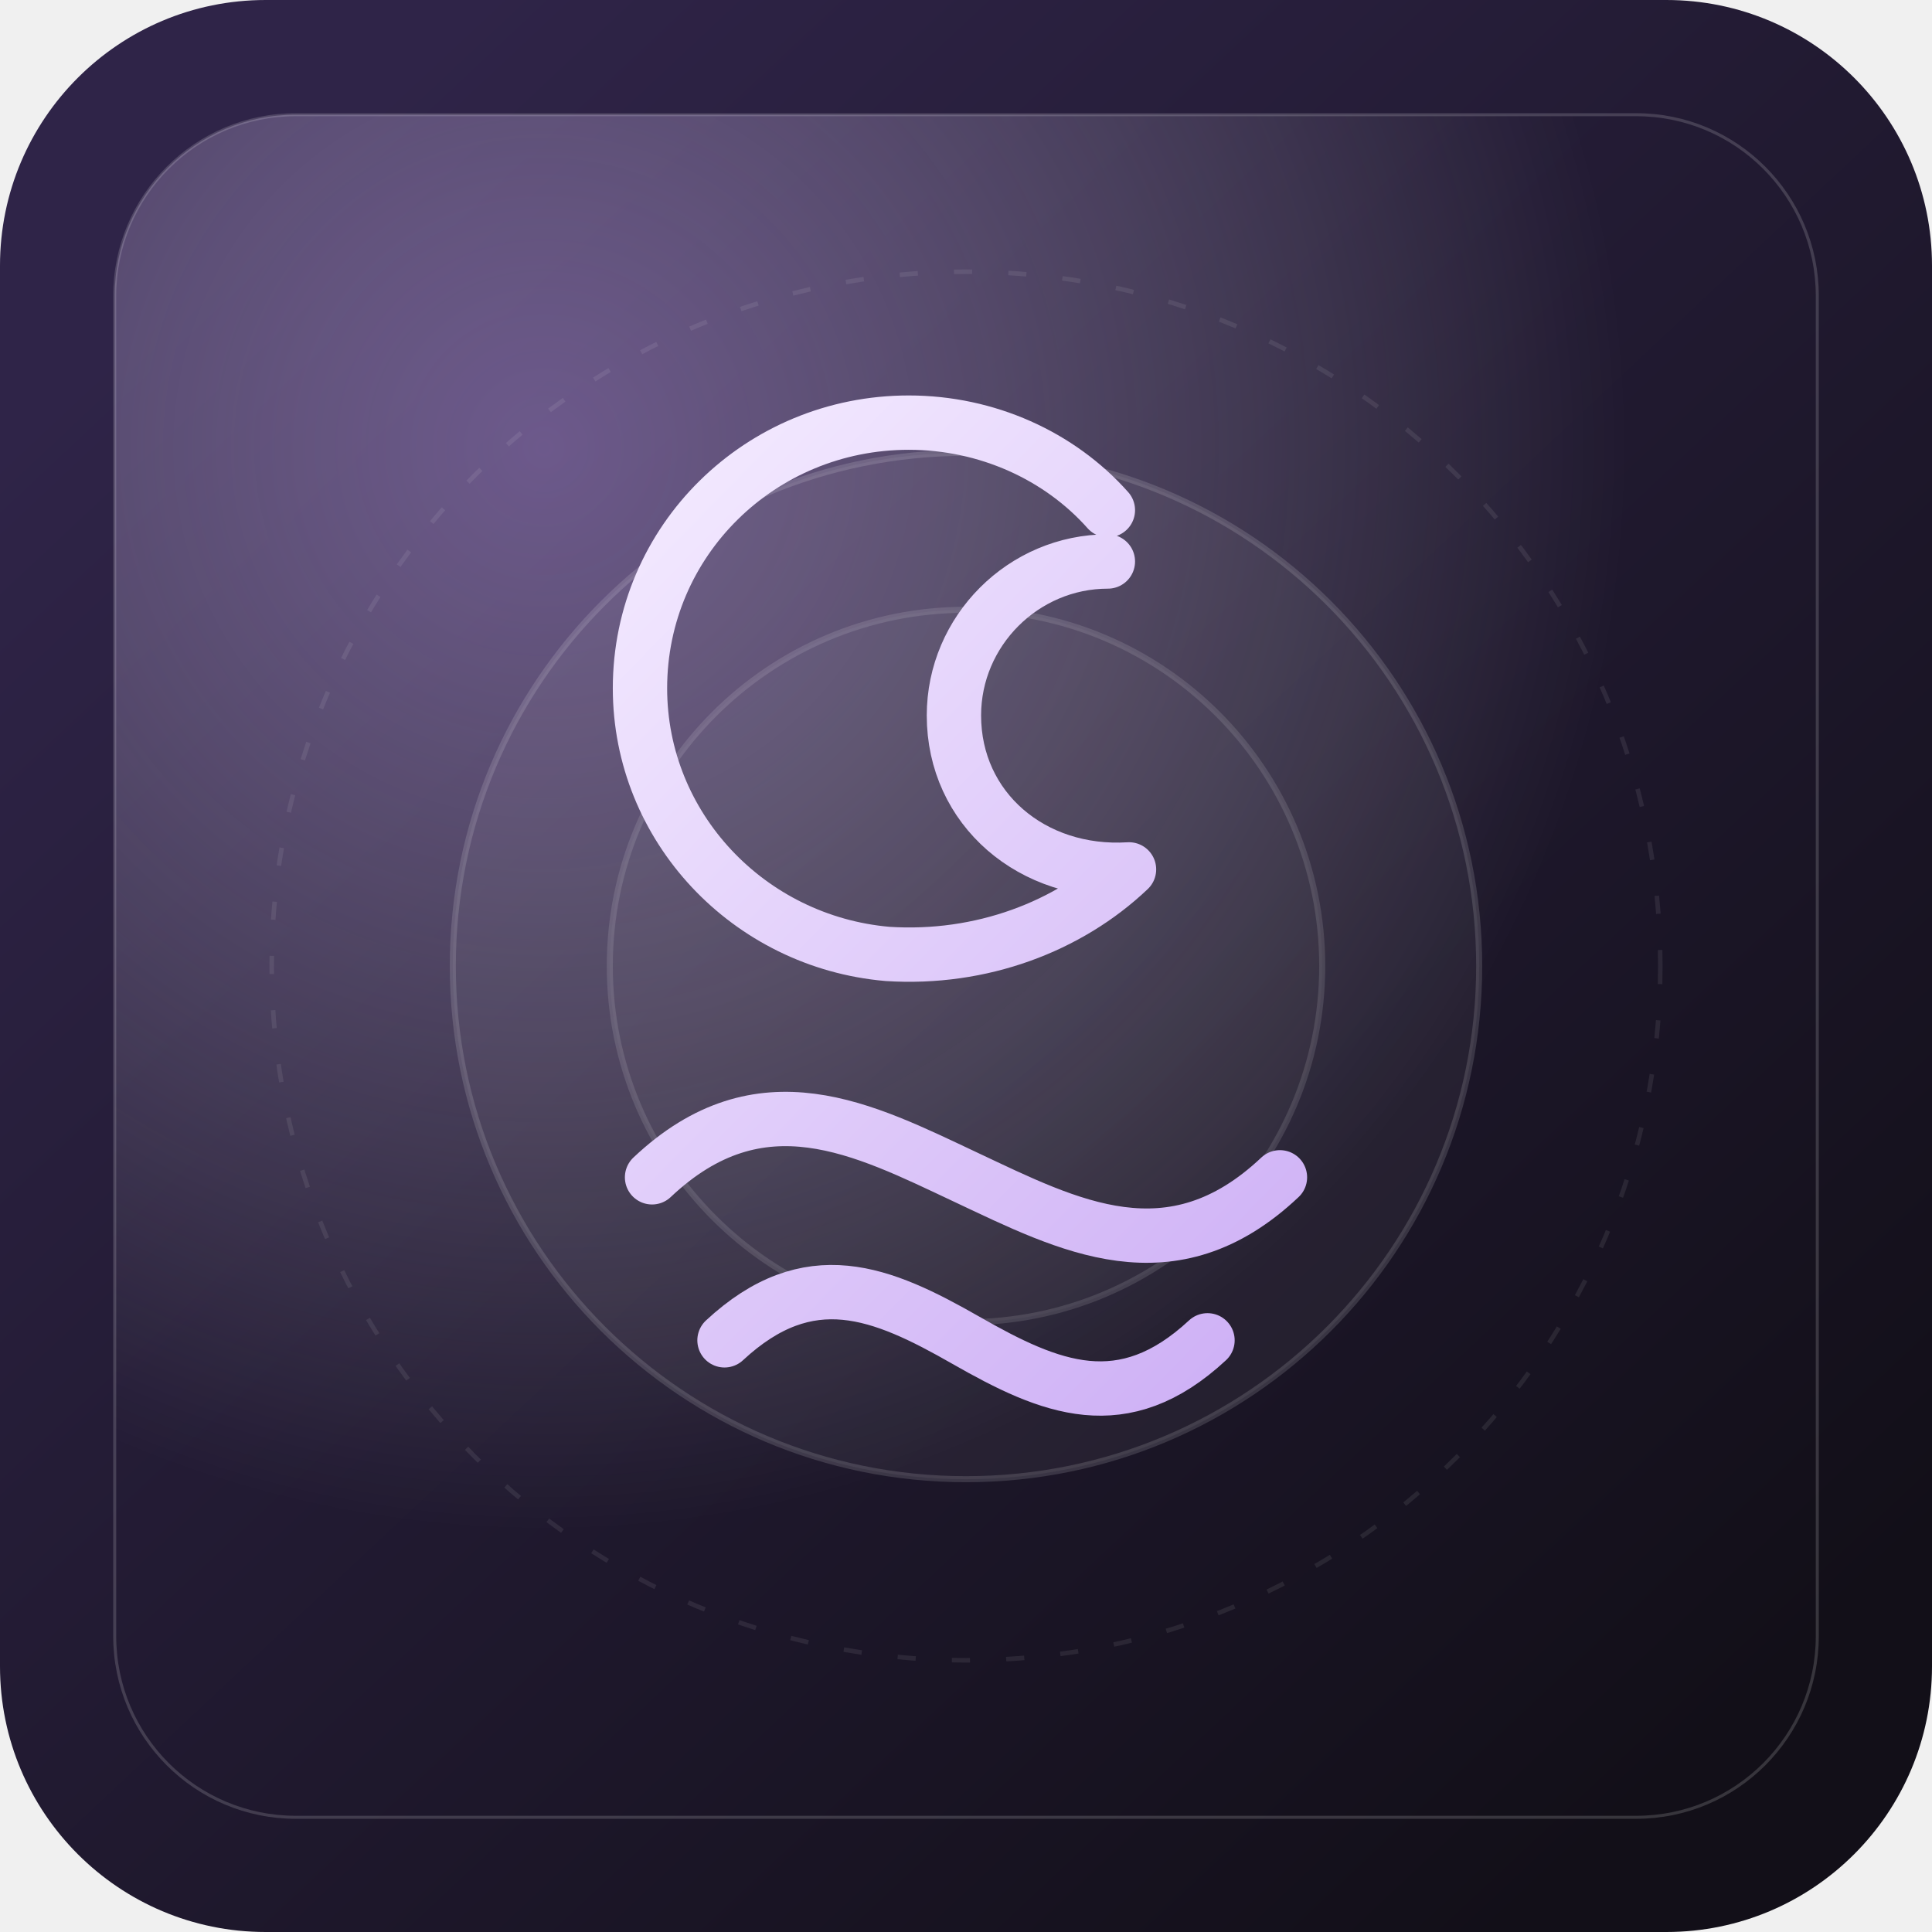
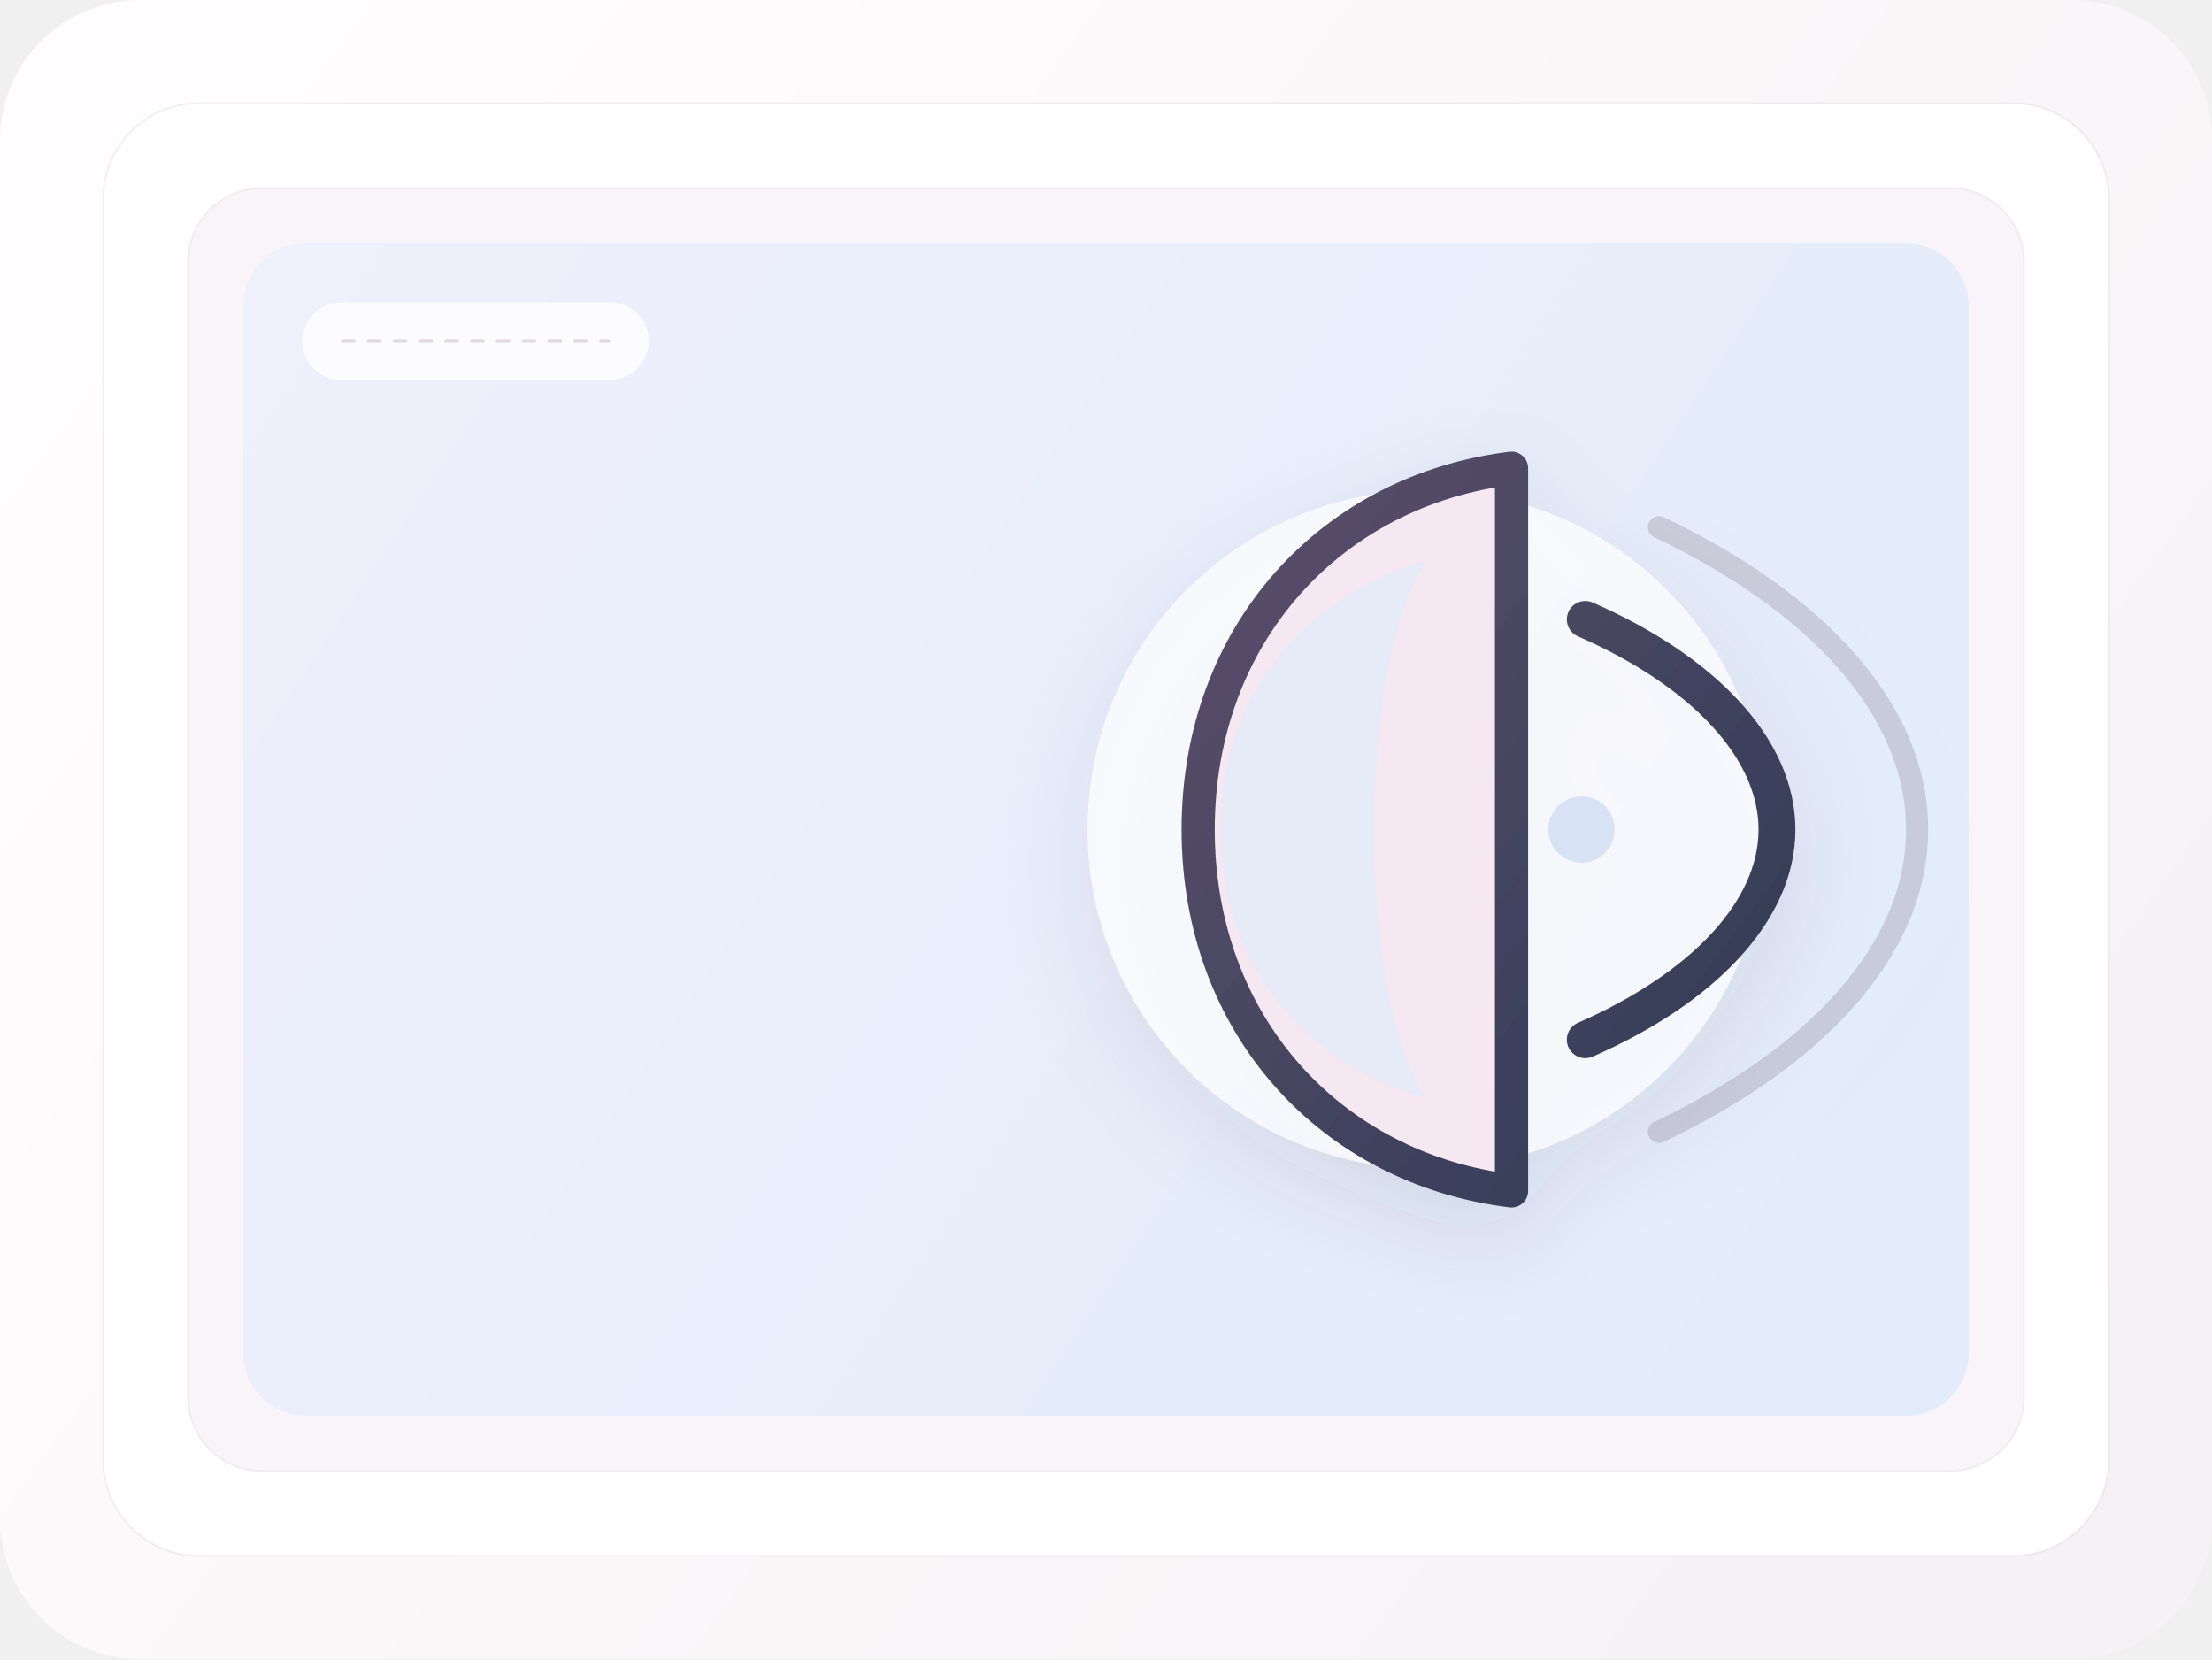
- <svg xmlns="http://www.w3.org/2000/svg" width="640" height="640" viewBox="0 0 640 640" fill="none">
+ <svg xmlns="http://www.w3.org/2000/svg" width="1200" height="900" viewBox="0 0 1200 900" fill="none">
  <defs>
-     <linearGradient id="bg" x1="80" y1="72" x2="560" y2="584" gradientUnits="userSpaceOnUse">
-       <stop stop-color="#2f2448" />
-       <stop offset="1" stop-color="#120f18" />
+     <linearGradient id="paper" x1="84" y1="74" x2="1118" y2="826" gradientUnits="userSpaceOnUse">
+       <stop stop-color="#FFFDFD" />
+       <stop offset="1" stop-color="#F6F1F5" />
    </linearGradient>
-     <radialGradient id="mist" cx="0" cy="0" r="1" gradientUnits="userSpaceOnUse" gradientTransform="translate(180 148) rotate(45) scale(360)">
-       <stop stop-color="#c8a7f4" stop-opacity="0.42" />
-       <stop offset="1" stop-color="#FFFFFF" stop-opacity="0" />
-     </radialGradient>
-     <linearGradient id="stroke" x1="180" y1="176" x2="480" y2="470" gradientUnits="userSpaceOnUse">
-       <stop stop-color="#f4ebff" />
-       <stop offset="1" stop-color="#c8a7f4" />
+     <linearGradient id="plumLine" x1="280" y1="210" x2="924" y2="696" gradientUnits="userSpaceOnUse">
+       <stop stop-color="#7A5E79" />
+       <stop offset="1" stop-color="#2E3A55" />
+     </linearGradient>
+     <filter id="shadow" x="-20%" y="-20%" width="140%" height="140%">
+       <feDropShadow dx="0" dy="18" stdDeviation="24" flood-color="rgba(72,54,86,0.12)" />
+     </filter>
+   </defs>
+   <rect width="1200" height="900" rx="76" fill="url(#paper)" />
+   <rect x="56" y="56" width="1088" height="788" rx="52" fill="white" stroke="rgba(91,65,88,0.08)" />
+   <rect x="102" y="102" width="996" height="696" rx="40" fill="rgba(248,243,247,0.96)" stroke="rgba(91,65,88,0.07)" />
+   <rect x="132" y="132" width="936" height="636" rx="34" fill="url(#hero)" />
+   <rect x="164" y="164" width="188" height="42" rx="21" fill="rgba(255,255,255,0.82)" />
+   <path d="M186 185H330" stroke="rgba(91,65,88,0.18)" stroke-width="2" stroke-linecap="round" stroke-dasharray="6 8" />
+   <defs>
+     <linearGradient id="hero" x1="144" y1="148" x2="1056" y2="752" gradientUnits="userSpaceOnUse">
+       <stop stop-color="#EEF0FB" />
+       <stop offset="1" stop-color="#E2ECFA" />
    </linearGradient>
  </defs>
-   <rect width="640" height="640" rx="88" fill="url(#bg)" />
-   <rect x="38" y="38" width="564" height="564" rx="60" fill="url(#mist)" stroke="rgba(255,255,255,0.16)" />
-   <circle cx="320" cy="320" r="170" fill="rgba(255,255,255,0.05)" stroke="rgba(255,255,255,0.14)" stroke-width="2" />
-   <circle cx="320" cy="320" r="118" fill="rgba(255,255,255,0.03)" stroke="rgba(255,255,255,0.12)" stroke-width="2" />
-   <g stroke="url(#stroke)" stroke-width="18" stroke-linecap="round" stroke-linejoin="round">
-     <path d="M367 186C339 186 316 209 316 237C316 268 342 290 374 288C354 307 325 318 294 316C248 312 212 274 212 228C212 179 252 140 301 140C327 140 351 151 367 169" />
-     <path d="M216 390C252 356 286 374 320 390C354 406 388 424 424 390" />
-     <path d="M240 444C268 418 292 428 320 444C348 460 372 470 400 444" />
+   <g filter="url(#shadow)">
+     <circle cx="774" cy="450" r="184" fill="rgba(255,255,255,0.72)" />
+     <path d="M820 254C722 266 650 344 650 450C650 556 722 634 820 646V254Z" fill="#F5E8F1" stroke="url(#plumLine)" stroke-width="18" stroke-linejoin="round" />
+     <path d="M774 304C706 324 662 378 662 450C662 522 706 576 774 596C736 542 736 358 774 304Z" fill="#E5EBF7" />
+     <path d="M860 336C924 364 964 406 964 450C964 494 924 536 860 564" stroke="url(#plumLine)" stroke-width="20" stroke-linecap="round" />
+     <path d="M900 286C984 326 1040 384 1040 450C1040 516 984 574 900 614" stroke="rgba(91,65,88,0.2)" stroke-width="12" stroke-linecap="round" />
+     <circle cx="858" cy="450" r="18" fill="#D7E2F4" />
  </g>
-   <circle cx="320" cy="320" r="230" stroke="rgba(255,255,255,0.08)" stroke-width="1.5" stroke-dasharray="6 12" />
</svg>
